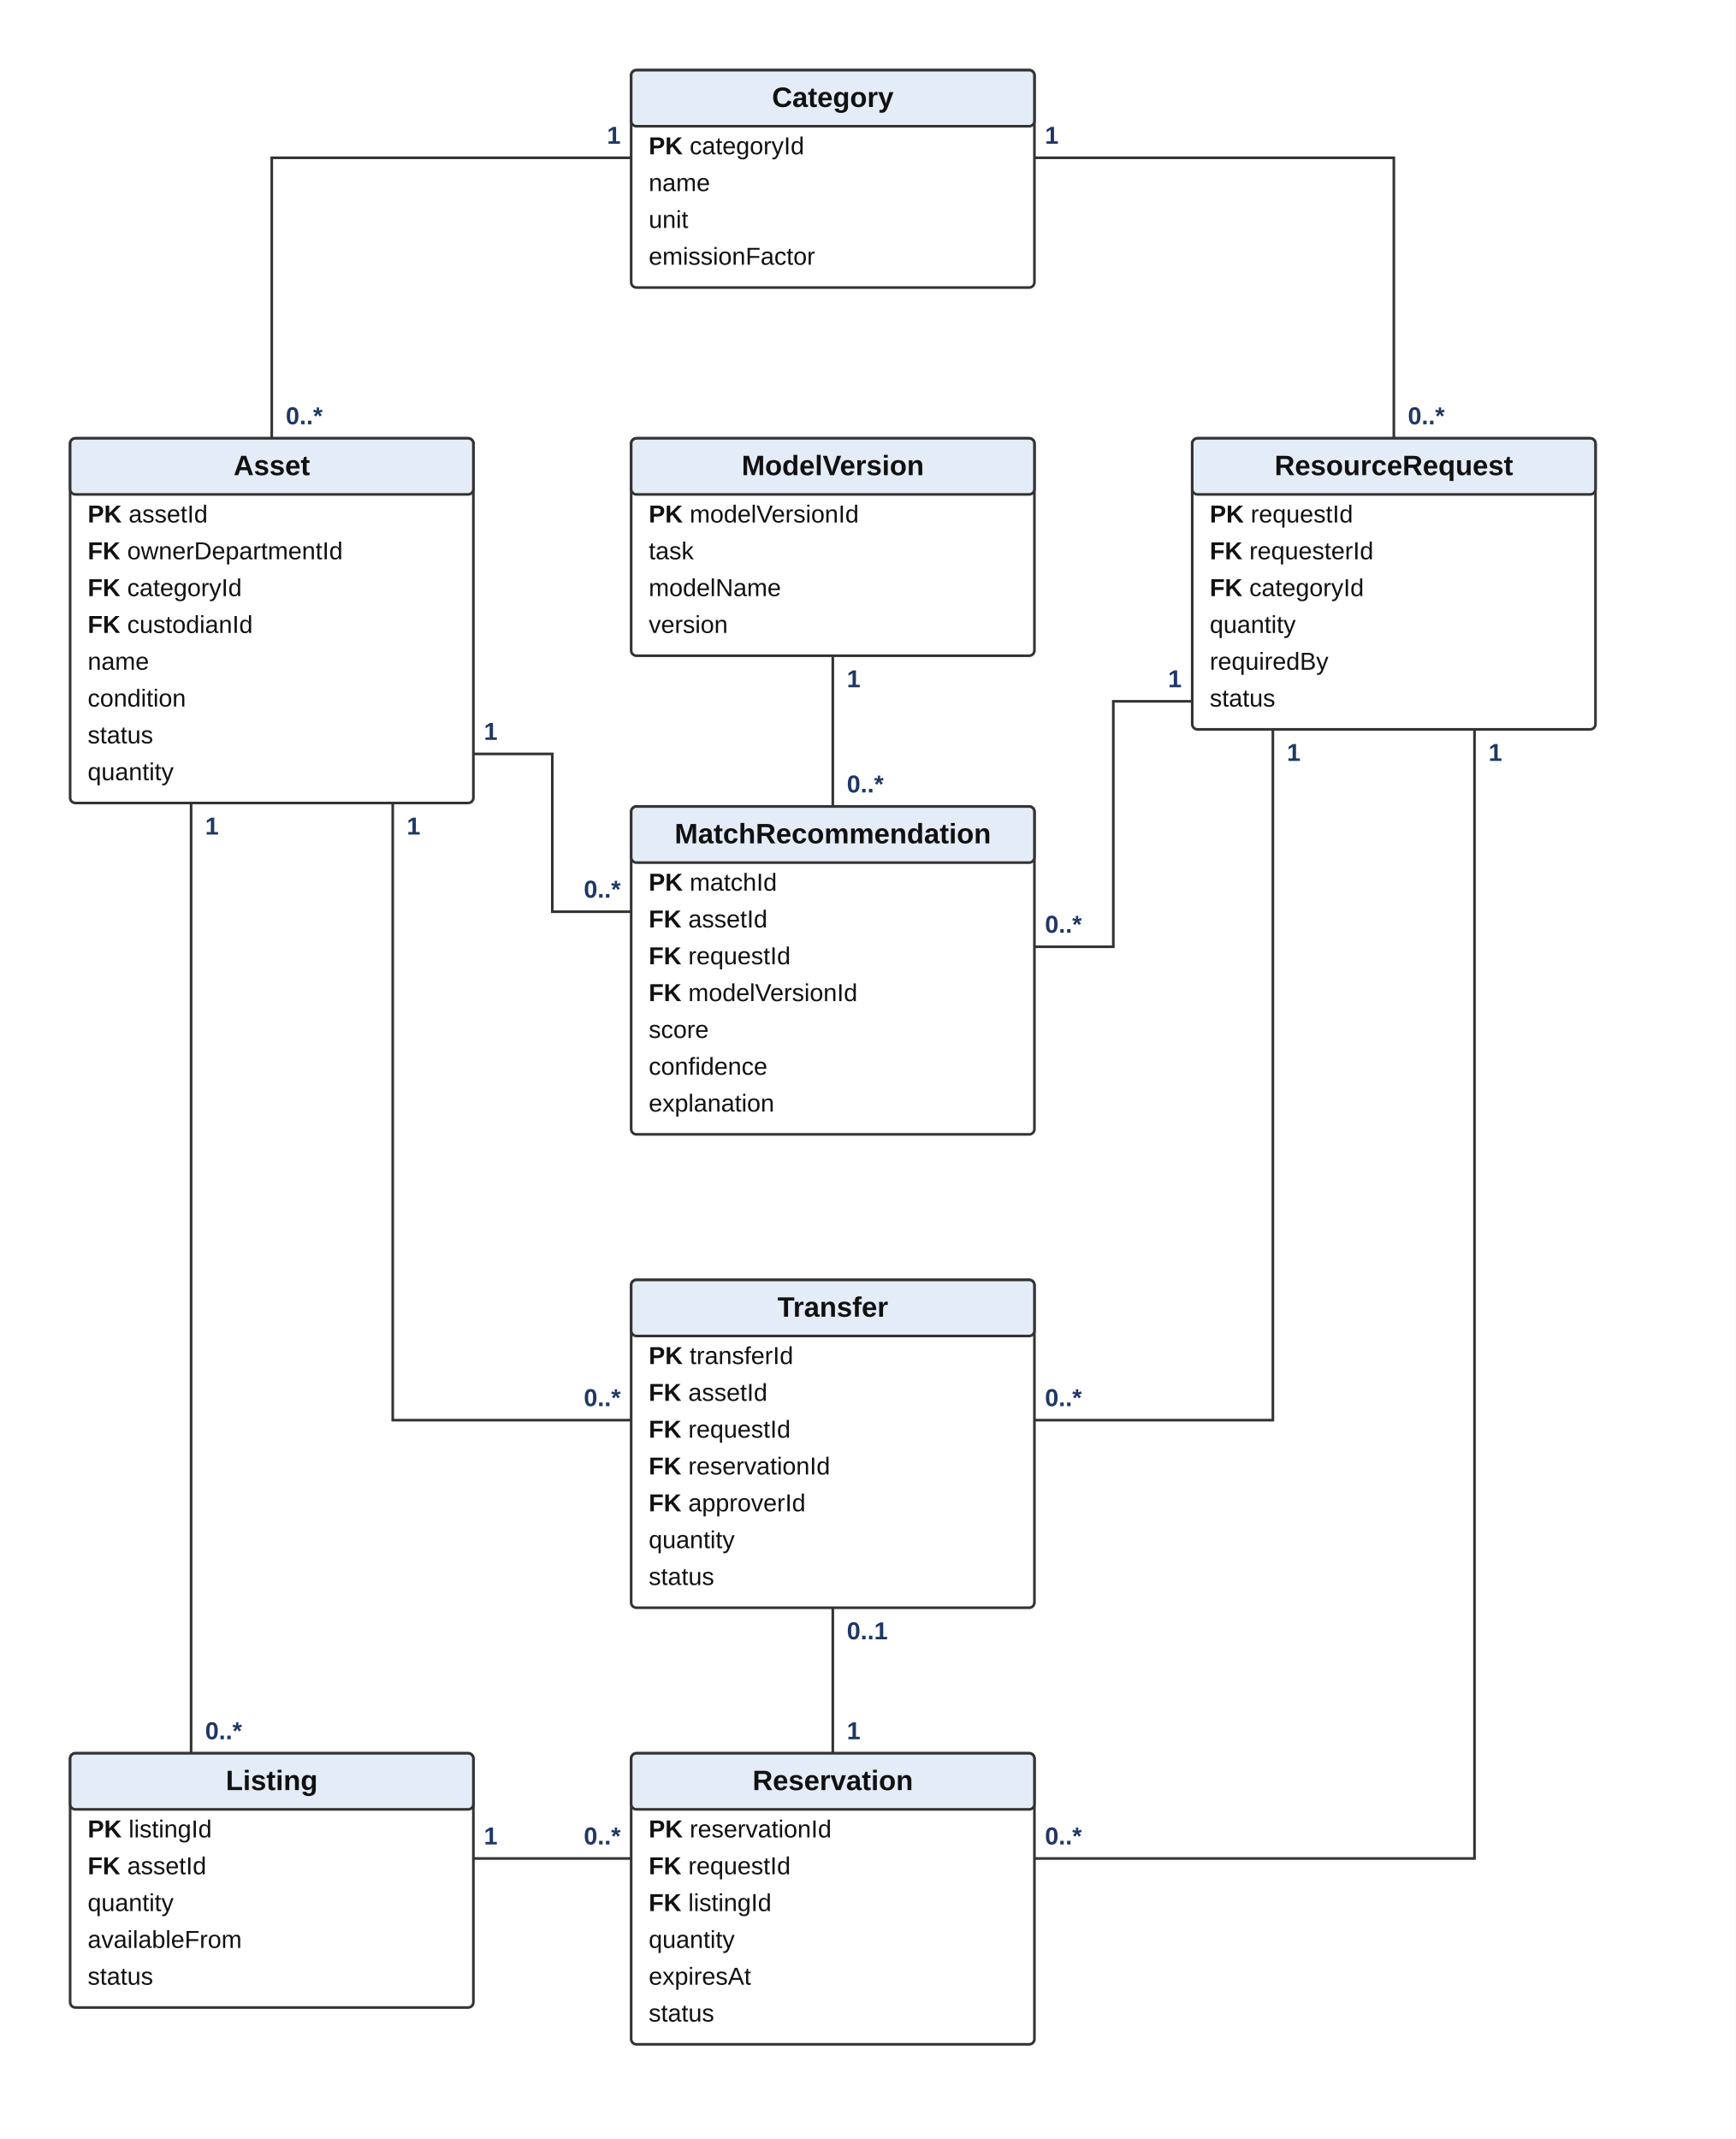
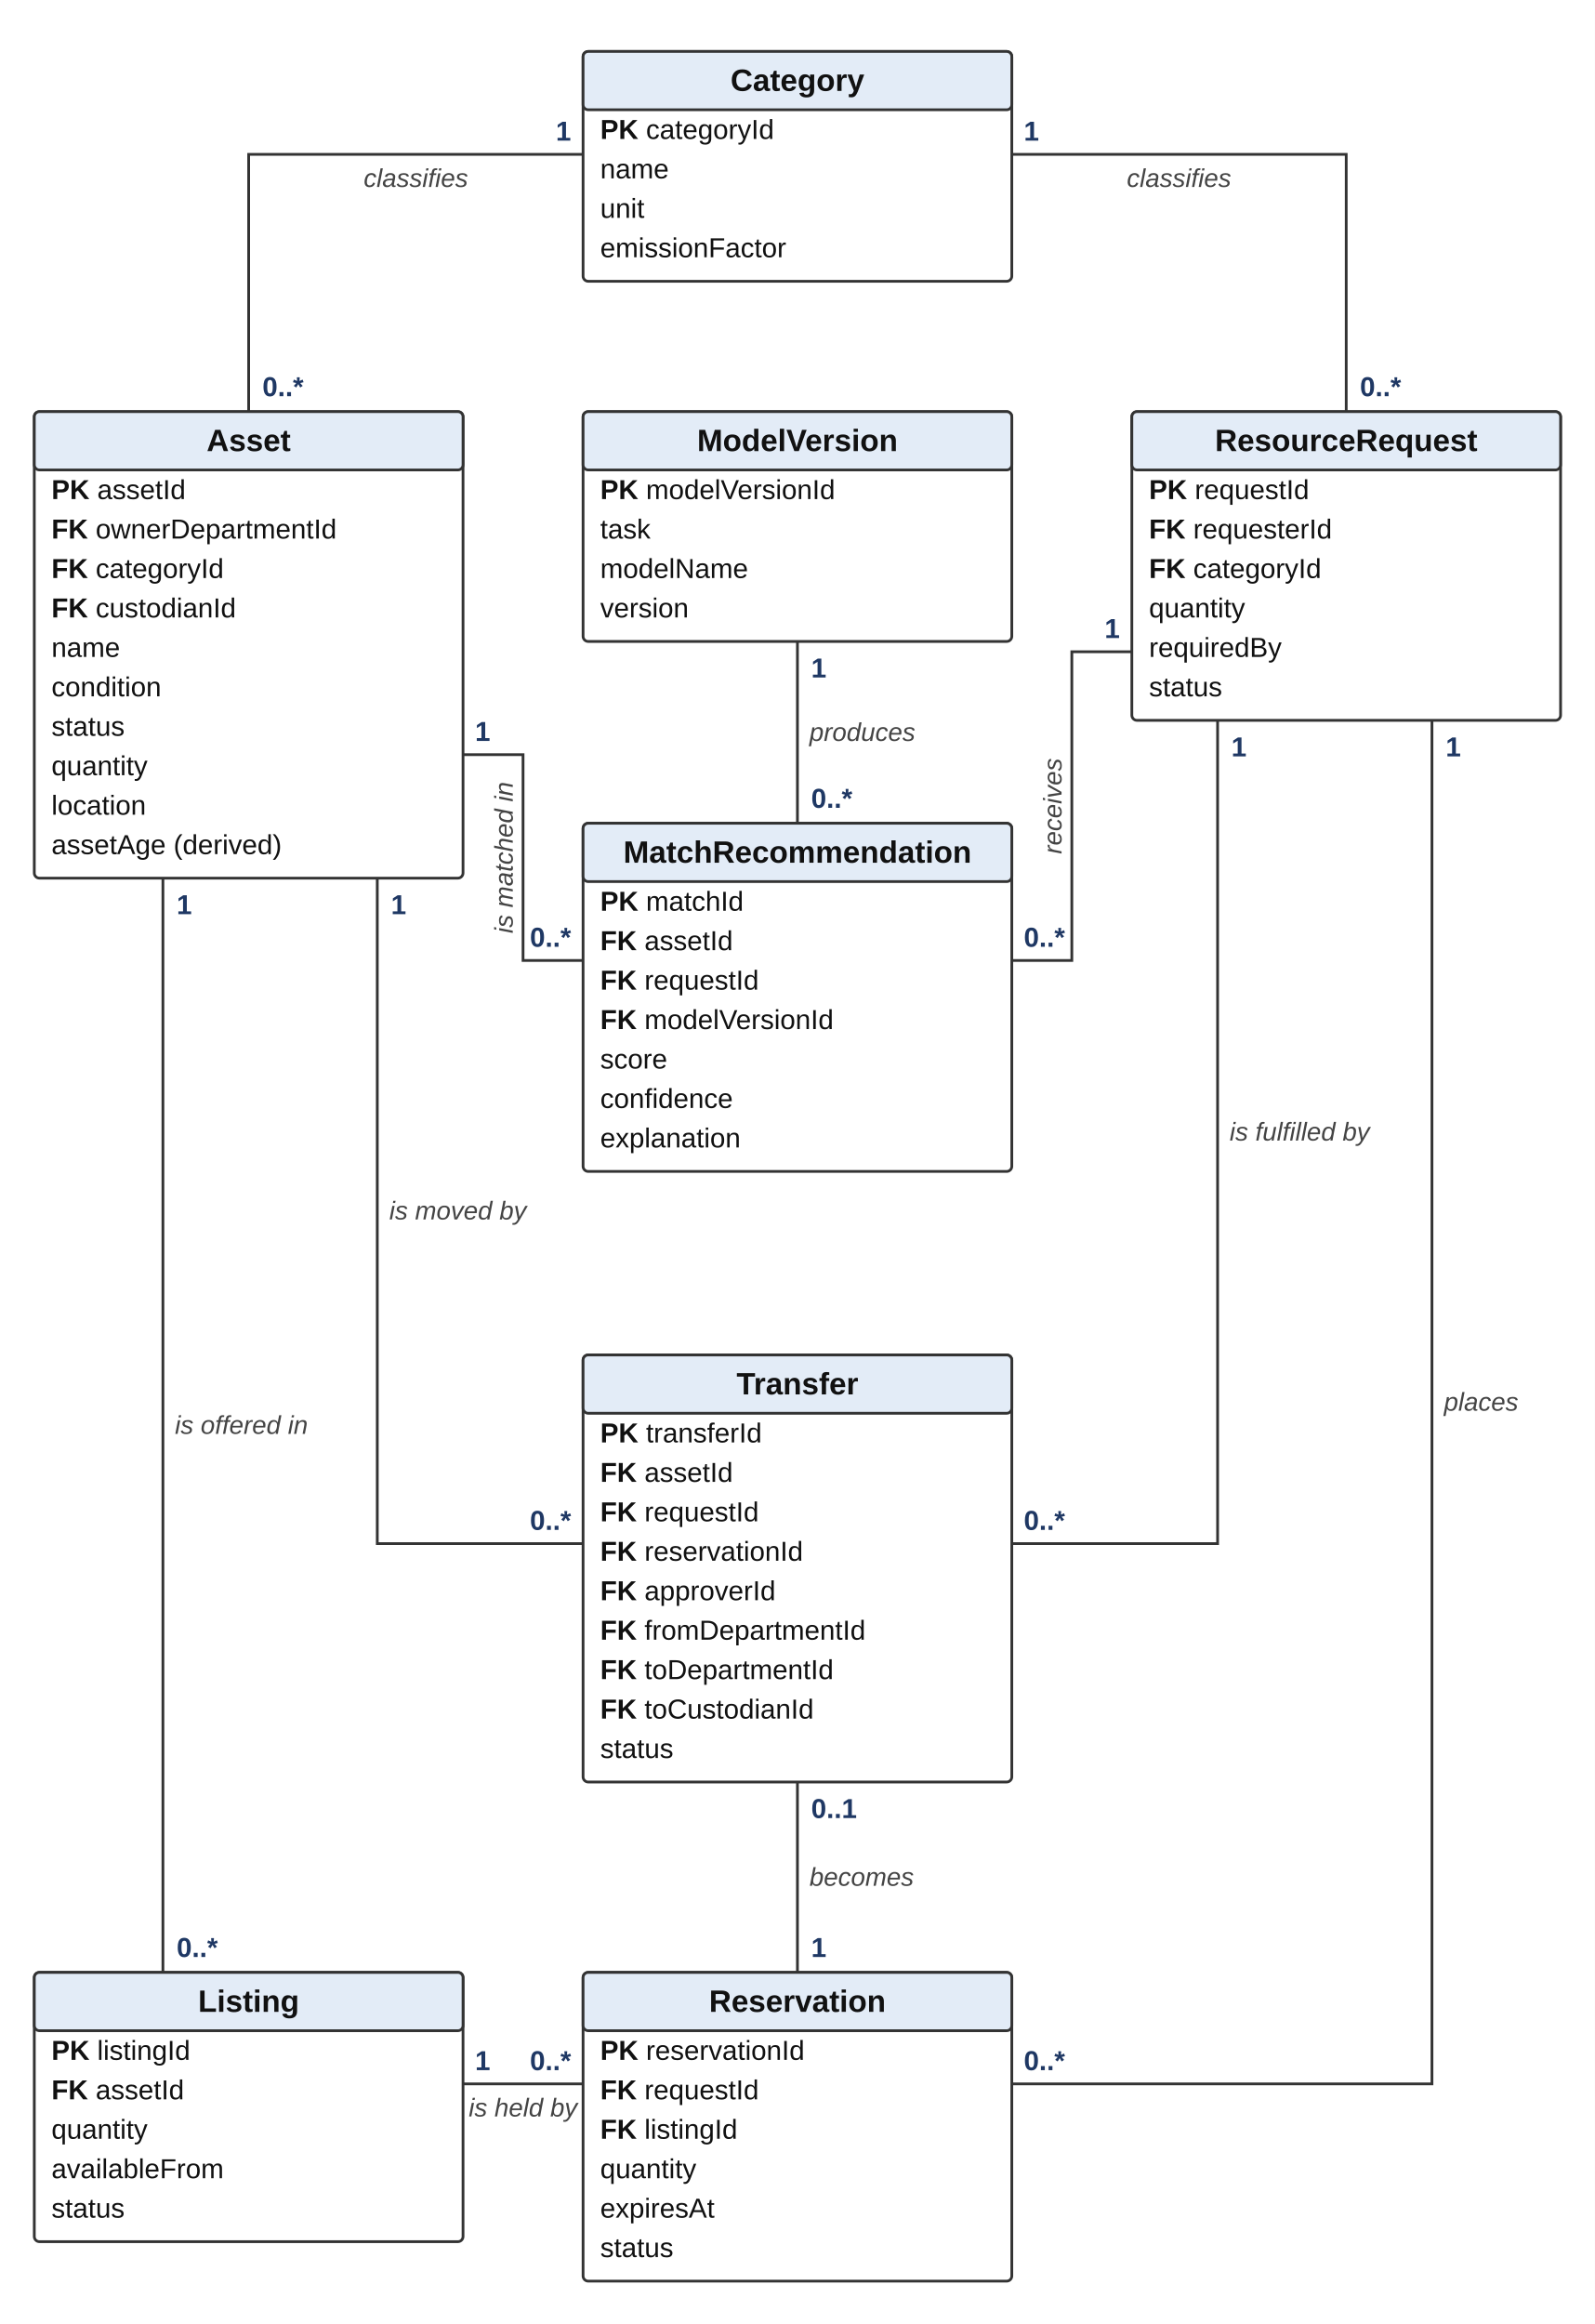
- <svg xmlns="http://www.w3.org/2000/svg" width="990" height="1220" viewBox="0 0 990 1220">
+ <svg xmlns="http://www.w3.org/2000/svg" width="930" height="1355" viewBox="0 0 930 1355">
  <rect width="100%" height="100%" fill="#fff" />
-   <polyline points="360,90 155,90 155,250" fill="none" stroke="#333" stroke-width="1.5" />
-   <text x="354" y="82" text-anchor="end" font-family="Segoe UI, Arial, sans-serif" font-size="14" font-weight="600" fill="#1F3864">1</text>
-   <text x="163" y="242" text-anchor="start" font-family="Segoe UI, Arial, sans-serif" font-size="14" font-weight="600" fill="#1F3864">0..*</text>
-   <polyline points="590,90 795,90 795,250" fill="none" stroke="#333" stroke-width="1.5" />
-   <text x="596" y="82" text-anchor="start" font-family="Segoe UI, Arial, sans-serif" font-size="14" font-weight="600" fill="#1F3864">1</text>
-   <text x="803" y="242" text-anchor="start" font-family="Segoe UI, Arial, sans-serif" font-size="14" font-weight="600" fill="#1F3864">0..*</text>
-   <polyline points="475,374 475,460" fill="none" stroke="#333" stroke-width="1.5" />
-   <text x="483" y="392" text-anchor="start" font-family="Segoe UI, Arial, sans-serif" font-size="14" font-weight="600" fill="#1F3864">1</text>
-   <text x="483" y="452" text-anchor="start" font-family="Segoe UI, Arial, sans-serif" font-size="14" font-weight="600" fill="#1F3864">0..*</text>
-   <polyline points="270,430 315,430 315,520 360,520" fill="none" stroke="#333" stroke-width="1.5" />
-   <text x="276" y="422" text-anchor="start" font-family="Segoe UI, Arial, sans-serif" font-size="14" font-weight="600" fill="#1F3864">1</text>
-   <text x="354" y="512" text-anchor="end" font-family="Segoe UI, Arial, sans-serif" font-size="14" font-weight="600" fill="#1F3864">0..*</text>
-   <polyline points="680,400 635,400 635,540 590,540" fill="none" stroke="#333" stroke-width="1.5" />
-   <text x="674" y="392" text-anchor="end" font-family="Segoe UI, Arial, sans-serif" font-size="14" font-weight="600" fill="#1F3864">1</text>
-   <text x="596" y="532" text-anchor="start" font-family="Segoe UI, Arial, sans-serif" font-size="14" font-weight="600" fill="#1F3864">0..*</text>
-   <polyline points="224,458 224,810 360,810" fill="none" stroke="#333" stroke-width="1.5" />
-   <text x="232" y="476" text-anchor="start" font-family="Segoe UI, Arial, sans-serif" font-size="14" font-weight="600" fill="#1F3864">1</text>
-   <text x="354" y="802" text-anchor="end" font-family="Segoe UI, Arial, sans-serif" font-size="14" font-weight="600" fill="#1F3864">0..*</text>
-   <polyline points="726,416 726,810 590,810" fill="none" stroke="#333" stroke-width="1.5" />
-   <text x="734" y="434" text-anchor="start" font-family="Segoe UI, Arial, sans-serif" font-size="14" font-weight="600" fill="#1F3864">1</text>
-   <text x="596" y="802" text-anchor="start" font-family="Segoe UI, Arial, sans-serif" font-size="14" font-weight="600" fill="#1F3864">0..*</text>
-   <polyline points="475,1000 475,917" fill="none" stroke="#333" stroke-width="1.5" />
-   <text x="483" y="992" text-anchor="start" font-family="Segoe UI, Arial, sans-serif" font-size="14" font-weight="600" fill="#1F3864">1</text>
-   <text x="483" y="935" text-anchor="start" font-family="Segoe UI, Arial, sans-serif" font-size="14" font-weight="600" fill="#1F3864">0..1</text>
-   <polyline points="109,458 109,1000" fill="none" stroke="#333" stroke-width="1.5" />
-   <text x="117" y="476" text-anchor="start" font-family="Segoe UI, Arial, sans-serif" font-size="14" font-weight="600" fill="#1F3864">1</text>
-   <text x="117" y="992" text-anchor="start" font-family="Segoe UI, Arial, sans-serif" font-size="14" font-weight="600" fill="#1F3864">0..*</text>
-   <polyline points="270,1060 360,1060" fill="none" stroke="#333" stroke-width="1.5" />
-   <text x="276" y="1052" text-anchor="start" font-family="Segoe UI, Arial, sans-serif" font-size="14" font-weight="600" fill="#1F3864">1</text>
-   <text x="354" y="1052" text-anchor="end" font-family="Segoe UI, Arial, sans-serif" font-size="14" font-weight="600" fill="#1F3864">0..*</text>
-   <polyline points="841,416 841,1060 590,1060" fill="none" stroke="#333" stroke-width="1.5" />
-   <text x="849" y="434" text-anchor="start" font-family="Segoe UI, Arial, sans-serif" font-size="14" font-weight="600" fill="#1F3864">1</text>
-   <text x="596" y="1052" text-anchor="start" font-family="Segoe UI, Arial, sans-serif" font-size="14" font-weight="600" fill="#1F3864">0..*</text>
-   <g>
-     <rect x="360" y="40" width="230" height="124" rx="3" fill="#fff" stroke="#333" stroke-width="1.5" />
-     <rect x="360" y="40" width="230" height="32" rx="3" fill="#e3ecf7" stroke="#333" stroke-width="1.5" />
-     <text x="475" y="61" text-anchor="middle" font-family="Segoe UI, Arial, sans-serif" font-size="16" font-weight="700" fill="#111">Category</text>
-     <text x="370" y="88" font-family="Segoe UI, Arial, sans-serif" font-size="14" fill="#111">
-       <tspan font-weight="700">PK</tspan> categoryId</text>
-     <text x="370" y="109" font-family="Segoe UI, Arial, sans-serif" font-size="14" fill="#111">name</text>
-     <text x="370" y="130" font-family="Segoe UI, Arial, sans-serif" font-size="14" fill="#111">unit</text>
-     <text x="370" y="151" font-family="Segoe UI, Arial, sans-serif" font-size="14" fill="#111">emissionFactor</text>
-   </g>
-   <g>
-     <rect x="40" y="250" width="230" height="208" rx="3" fill="#fff" stroke="#333" stroke-width="1.5" />
-     <rect x="40" y="250" width="230" height="32" rx="3" fill="#e3ecf7" stroke="#333" stroke-width="1.5" />
-     <text x="155" y="271" text-anchor="middle" font-family="Segoe UI, Arial, sans-serif" font-size="16" font-weight="700" fill="#111">Asset</text>
-     <text x="50" y="298" font-family="Segoe UI, Arial, sans-serif" font-size="14" fill="#111">
-       <tspan font-weight="700">PK</tspan> assetId</text>
-     <text x="50" y="319" font-family="Segoe UI, Arial, sans-serif" font-size="14" fill="#111">
-       <tspan font-weight="700">FK</tspan> ownerDepartmentId</text>
-     <text x="50" y="340" font-family="Segoe UI, Arial, sans-serif" font-size="14" fill="#111">
-       <tspan font-weight="700">FK</tspan> categoryId</text>
-     <text x="50" y="361" font-family="Segoe UI, Arial, sans-serif" font-size="14" fill="#111">
-       <tspan font-weight="700">FK</tspan> custodianId</text>
-     <text x="50" y="382" font-family="Segoe UI, Arial, sans-serif" font-size="14" fill="#111">name</text>
-     <text x="50" y="403" font-family="Segoe UI, Arial, sans-serif" font-size="14" fill="#111">condition</text>
-     <text x="50" y="424" font-family="Segoe UI, Arial, sans-serif" font-size="14" fill="#111">status</text>
-     <text x="50" y="445" font-family="Segoe UI, Arial, sans-serif" font-size="14" fill="#111">quantity</text>
-   </g>
-   <g>
-     <rect x="360" y="250" width="230" height="124" rx="3" fill="#fff" stroke="#333" stroke-width="1.5" />
-     <rect x="360" y="250" width="230" height="32" rx="3" fill="#e3ecf7" stroke="#333" stroke-width="1.5" />
-     <text x="475" y="271" text-anchor="middle" font-family="Segoe UI, Arial, sans-serif" font-size="16" font-weight="700" fill="#111">ModelVersion</text>
-     <text x="370" y="298" font-family="Segoe UI, Arial, sans-serif" font-size="14" fill="#111">
-       <tspan font-weight="700">PK</tspan> modelVersionId</text>
-     <text x="370" y="319" font-family="Segoe UI, Arial, sans-serif" font-size="14" fill="#111">task</text>
-     <text x="370" y="340" font-family="Segoe UI, Arial, sans-serif" font-size="14" fill="#111">modelName</text>
-     <text x="370" y="361" font-family="Segoe UI, Arial, sans-serif" font-size="14" fill="#111">version</text>
-   </g>
-   <g>
-     <rect x="680" y="250" width="230" height="166" rx="3" fill="#fff" stroke="#333" stroke-width="1.5" />
-     <rect x="680" y="250" width="230" height="32" rx="3" fill="#e3ecf7" stroke="#333" stroke-width="1.5" />
-     <text x="795" y="271" text-anchor="middle" font-family="Segoe UI, Arial, sans-serif" font-size="16" font-weight="700" fill="#111">ResourceRequest</text>
-     <text x="690" y="298" font-family="Segoe UI, Arial, sans-serif" font-size="14" fill="#111">
-       <tspan font-weight="700">PK</tspan> requestId</text>
-     <text x="690" y="319" font-family="Segoe UI, Arial, sans-serif" font-size="14" fill="#111">
-       <tspan font-weight="700">FK</tspan> requesterId</text>
-     <text x="690" y="340" font-family="Segoe UI, Arial, sans-serif" font-size="14" fill="#111">
-       <tspan font-weight="700">FK</tspan> categoryId</text>
-     <text x="690" y="361" font-family="Segoe UI, Arial, sans-serif" font-size="14" fill="#111">quantity</text>
-     <text x="690" y="382" font-family="Segoe UI, Arial, sans-serif" font-size="14" fill="#111">requiredBy</text>
-     <text x="690" y="403" font-family="Segoe UI, Arial, sans-serif" font-size="14" fill="#111">status</text>
-   </g>
-   <g>
-     <rect x="360" y="460" width="230" height="187" rx="3" fill="#fff" stroke="#333" stroke-width="1.5" />
-     <rect x="360" y="460" width="230" height="32" rx="3" fill="#e3ecf7" stroke="#333" stroke-width="1.5" />
-     <text x="475" y="481" text-anchor="middle" font-family="Segoe UI, Arial, sans-serif" font-size="16" font-weight="700" fill="#111">MatchRecommendation</text>
-     <text x="370" y="508" font-family="Segoe UI, Arial, sans-serif" font-size="14" fill="#111">
-       <tspan font-weight="700">PK</tspan> matchId</text>
-     <text x="370" y="529" font-family="Segoe UI, Arial, sans-serif" font-size="14" fill="#111">
-       <tspan font-weight="700">FK</tspan> assetId</text>
-     <text x="370" y="550" font-family="Segoe UI, Arial, sans-serif" font-size="14" fill="#111">
-       <tspan font-weight="700">FK</tspan> requestId</text>
-     <text x="370" y="571" font-family="Segoe UI, Arial, sans-serif" font-size="14" fill="#111">
-       <tspan font-weight="700">FK</tspan> modelVersionId</text>
-     <text x="370" y="592" font-family="Segoe UI, Arial, sans-serif" font-size="14" fill="#111">score</text>
-     <text x="370" y="613" font-family="Segoe UI, Arial, sans-serif" font-size="14" fill="#111">confidence</text>
-     <text x="370" y="634" font-family="Segoe UI, Arial, sans-serif" font-size="14" fill="#111">explanation</text>
-   </g>
-   <g>
-     <rect x="360" y="730" width="230" height="187" rx="3" fill="#fff" stroke="#333" stroke-width="1.5" />
-     <rect x="360" y="730" width="230" height="32" rx="3" fill="#e3ecf7" stroke="#333" stroke-width="1.5" />
-     <text x="475" y="751" text-anchor="middle" font-family="Segoe UI, Arial, sans-serif" font-size="16" font-weight="700" fill="#111">Transfer</text>
-     <text x="370" y="778" font-family="Segoe UI, Arial, sans-serif" font-size="14" fill="#111">
-       <tspan font-weight="700">PK</tspan> transferId</text>
-     <text x="370" y="799" font-family="Segoe UI, Arial, sans-serif" font-size="14" fill="#111">
-       <tspan font-weight="700">FK</tspan> assetId</text>
-     <text x="370" y="820" font-family="Segoe UI, Arial, sans-serif" font-size="14" fill="#111">
-       <tspan font-weight="700">FK</tspan> requestId</text>
-     <text x="370" y="841" font-family="Segoe UI, Arial, sans-serif" font-size="14" fill="#111">
-       <tspan font-weight="700">FK</tspan> reservationId</text>
-     <text x="370" y="862" font-family="Segoe UI, Arial, sans-serif" font-size="14" fill="#111">
-       <tspan font-weight="700">FK</tspan> approverId</text>
-     <text x="370" y="883" font-family="Segoe UI, Arial, sans-serif" font-size="14" fill="#111">quantity</text>
-     <text x="370" y="904" font-family="Segoe UI, Arial, sans-serif" font-size="14" fill="#111">status</text>
-   </g>
-   <g>
-     <rect x="40" y="1000" width="230" height="145" rx="3" fill="#fff" stroke="#333" stroke-width="1.5" />
-     <rect x="40" y="1000" width="230" height="32" rx="3" fill="#e3ecf7" stroke="#333" stroke-width="1.5" />
-     <text x="155" y="1021" text-anchor="middle" font-family="Segoe UI, Arial, sans-serif" font-size="16" font-weight="700" fill="#111">Listing</text>
-     <text x="50" y="1048" font-family="Segoe UI, Arial, sans-serif" font-size="14" fill="#111">
-       <tspan font-weight="700">PK</tspan> listingId</text>
-     <text x="50" y="1069" font-family="Segoe UI, Arial, sans-serif" font-size="14" fill="#111">
-       <tspan font-weight="700">FK</tspan> assetId</text>
-     <text x="50" y="1090" font-family="Segoe UI, Arial, sans-serif" font-size="14" fill="#111">quantity</text>
-     <text x="50" y="1111" font-family="Segoe UI, Arial, sans-serif" font-size="14" fill="#111">availableFrom</text>
-     <text x="50" y="1132" font-family="Segoe UI, Arial, sans-serif" font-size="14" fill="#111">status</text>
-   </g>
-   <g>
-     <rect x="360" y="1000" width="230" height="166" rx="3" fill="#fff" stroke="#333" stroke-width="1.5" />
-     <rect x="360" y="1000" width="230" height="32" rx="3" fill="#e3ecf7" stroke="#333" stroke-width="1.5" />
-     <text x="475" y="1021" text-anchor="middle" font-family="Segoe UI, Arial, sans-serif" font-size="16" font-weight="700" fill="#111">Reservation</text>
-     <text x="370" y="1048" font-family="Segoe UI, Arial, sans-serif" font-size="14" fill="#111">
-       <tspan font-weight="700">PK</tspan> reservationId</text>
-     <text x="370" y="1069" font-family="Segoe UI, Arial, sans-serif" font-size="14" fill="#111">
-       <tspan font-weight="700">FK</tspan> requestId</text>
-     <text x="370" y="1090" font-family="Segoe UI, Arial, sans-serif" font-size="14" fill="#111">
-       <tspan font-weight="700">FK</tspan> listingId</text>
-     <text x="370" y="1111" font-family="Segoe UI, Arial, sans-serif" font-size="14" fill="#111">quantity</text>
-     <text x="370" y="1132" font-family="Segoe UI, Arial, sans-serif" font-size="14" fill="#111">expiresAt</text>
-     <text x="370" y="1153" font-family="Segoe UI, Arial, sans-serif" font-size="14" fill="#111">status</text>
-   </g>
+   <polyline points="340,90 145,90 145,240" fill="none" stroke="#333" stroke-width="1.6" />
+   <text x="333" y="82" text-anchor="end" font-family="Segoe UI, Arial, sans-serif" font-size="16" font-weight="700" fill="#1F3864">1</text>
+   <text x="153" y="231" text-anchor="start" font-family="Segoe UI, Arial, sans-serif" font-size="16" font-weight="700" fill="#1F3864">0..*</text>
+   <text x="242.5" y="109" text-anchor="middle" font-family="Segoe UI, Arial, sans-serif" font-size="15" font-style="italic" fill="#444">classifies</text>
+   <polyline points="590,90 785,90 785,240" fill="none" stroke="#333" stroke-width="1.6" />
+   <text x="597" y="82" text-anchor="start" font-family="Segoe UI, Arial, sans-serif" font-size="16" font-weight="700" fill="#1F3864">1</text>
+   <text x="793" y="231" text-anchor="start" font-family="Segoe UI, Arial, sans-serif" font-size="16" font-weight="700" fill="#1F3864">0..*</text>
+   <text x="687.5" y="109" text-anchor="middle" font-family="Segoe UI, Arial, sans-serif" font-size="15" font-style="italic" fill="#444">classifies</text>
+   <polyline points="465,374 465,480" fill="none" stroke="#333" stroke-width="1.6" />
+   <text x="473" y="395" text-anchor="start" font-family="Segoe UI, Arial, sans-serif" font-size="16" font-weight="700" fill="#1F3864">1</text>
+   <text x="473" y="471" text-anchor="start" font-family="Segoe UI, Arial, sans-serif" font-size="16" font-weight="700" fill="#1F3864">0..*</text>
+   <text x="472" y="432" text-anchor="start" font-family="Segoe UI, Arial, sans-serif" font-size="15" font-style="italic" fill="#444">produces</text>
+   <polyline points="270,440 305,440 305,560 340,560" fill="none" stroke="#333" stroke-width="1.6" />
+   <text x="277" y="432" text-anchor="start" font-family="Segoe UI, Arial, sans-serif" font-size="16" font-weight="700" fill="#1F3864">1</text>
+   <text x="333" y="552" text-anchor="end" font-family="Segoe UI, Arial, sans-serif" font-size="16" font-weight="700" fill="#1F3864">0..*</text>
+   <text x="299" y="500" transform="rotate(-90 299 500)" text-anchor="middle" font-family="Segoe UI, Arial, sans-serif" font-size="15" font-style="italic" fill="#444">is matched in</text>
+   <polyline points="660,380 625,380 625,560 590,560" fill="none" stroke="#333" stroke-width="1.6" />
+   <text x="653" y="372" text-anchor="end" font-family="Segoe UI, Arial, sans-serif" font-size="16" font-weight="700" fill="#1F3864">1</text>
+   <text x="597" y="552" text-anchor="start" font-family="Segoe UI, Arial, sans-serif" font-size="16" font-weight="700" fill="#1F3864">0..*</text>
+   <text x="619" y="470" transform="rotate(-90 619 470)" text-anchor="middle" font-family="Segoe UI, Arial, sans-serif" font-size="15" font-style="italic" fill="#444">receives</text>
+   <polyline points="220,512 220,900 340,900" fill="none" stroke="#333" stroke-width="1.6" />
+   <text x="228" y="533" text-anchor="start" font-family="Segoe UI, Arial, sans-serif" font-size="16" font-weight="700" fill="#1F3864">1</text>
+   <text x="333" y="892" text-anchor="end" font-family="Segoe UI, Arial, sans-serif" font-size="16" font-weight="700" fill="#1F3864">0..*</text>
+   <text x="227" y="711" text-anchor="start" font-family="Segoe UI, Arial, sans-serif" font-size="15" font-style="italic" fill="#444">is moved by</text>
+   <polyline points="710,420 710,900 590,900" fill="none" stroke="#333" stroke-width="1.6" />
+   <text x="718" y="441" text-anchor="start" font-family="Segoe UI, Arial, sans-serif" font-size="16" font-weight="700" fill="#1F3864">1</text>
+   <text x="597" y="892" text-anchor="start" font-family="Segoe UI, Arial, sans-serif" font-size="16" font-weight="700" fill="#1F3864">0..*</text>
+   <text x="717" y="665" text-anchor="start" font-family="Segoe UI, Arial, sans-serif" font-size="15" font-style="italic" fill="#444">is fulfilled by</text>
+   <polyline points="465,1150 465,1039" fill="none" stroke="#333" stroke-width="1.6" />
+   <text x="473" y="1141" text-anchor="start" font-family="Segoe UI, Arial, sans-serif" font-size="16" font-weight="700" fill="#1F3864">1</text>
+   <text x="473" y="1060" text-anchor="start" font-family="Segoe UI, Arial, sans-serif" font-size="16" font-weight="700" fill="#1F3864">0..1</text>
+   <text x="472" y="1099.5" text-anchor="start" font-family="Segoe UI, Arial, sans-serif" font-size="15" font-style="italic" fill="#444">becomes</text>
+   <polyline points="95,512 95,1150" fill="none" stroke="#333" stroke-width="1.6" />
+   <text x="103" y="533" text-anchor="start" font-family="Segoe UI, Arial, sans-serif" font-size="16" font-weight="700" fill="#1F3864">1</text>
+   <text x="103" y="1141" text-anchor="start" font-family="Segoe UI, Arial, sans-serif" font-size="16" font-weight="700" fill="#1F3864">0..*</text>
+   <text x="102" y="836" text-anchor="start" font-family="Segoe UI, Arial, sans-serif" font-size="15" font-style="italic" fill="#444">is offered in</text>
+   <polyline points="270,1215 340,1215" fill="none" stroke="#333" stroke-width="1.6" />
+   <text x="277" y="1207" text-anchor="start" font-family="Segoe UI, Arial, sans-serif" font-size="16" font-weight="700" fill="#1F3864">1</text>
+   <text x="333" y="1207" text-anchor="end" font-family="Segoe UI, Arial, sans-serif" font-size="16" font-weight="700" fill="#1F3864">0..*</text>
+   <text x="305" y="1234" text-anchor="middle" font-family="Segoe UI, Arial, sans-serif" font-size="15" font-style="italic" fill="#444">is held by</text>
+   <polyline points="835,420 835,1215 590,1215" fill="none" stroke="#333" stroke-width="1.6" />
+   <text x="843" y="441" text-anchor="start" font-family="Segoe UI, Arial, sans-serif" font-size="16" font-weight="700" fill="#1F3864">1</text>
+   <text x="597" y="1207" text-anchor="start" font-family="Segoe UI, Arial, sans-serif" font-size="16" font-weight="700" fill="#1F3864">0..*</text>
+   <text x="842" y="822.5" text-anchor="start" font-family="Segoe UI, Arial, sans-serif" font-size="15" font-style="italic" fill="#444">places</text>
+   <rect x="340" y="30" width="250" height="134" rx="3" fill="#fff" stroke="#333" stroke-width="1.6" />
+   <rect x="340" y="30" width="250" height="34" rx="3" fill="#e3ecf7" stroke="#333" stroke-width="1.6" />
+   <text x="465" y="53" text-anchor="middle" font-family="Segoe UI, Arial, sans-serif" font-size="18" font-weight="700" fill="#111">Category</text>
+   <text x="350" y="81" font-family="Segoe UI, Arial, sans-serif" font-size="16" fill="#111">
+     <tspan font-weight="700">PK</tspan> categoryId</text>
+   <text x="350" y="104" font-family="Segoe UI, Arial, sans-serif" font-size="16" fill="#111">name</text>
+   <text x="350" y="127" font-family="Segoe UI, Arial, sans-serif" font-size="16" fill="#111">unit</text>
+   <text x="350" y="150" font-family="Segoe UI, Arial, sans-serif" font-size="16" fill="#111">emissionFactor</text>
+   <rect x="20" y="240" width="250" height="272" rx="3" fill="#fff" stroke="#333" stroke-width="1.6" />
+   <rect x="20" y="240" width="250" height="34" rx="3" fill="#e3ecf7" stroke="#333" stroke-width="1.6" />
+   <text x="145" y="263" text-anchor="middle" font-family="Segoe UI, Arial, sans-serif" font-size="18" font-weight="700" fill="#111">Asset</text>
+   <text x="30" y="291" font-family="Segoe UI, Arial, sans-serif" font-size="16" fill="#111">
+     <tspan font-weight="700">PK</tspan> assetId</text>
+   <text x="30" y="314" font-family="Segoe UI, Arial, sans-serif" font-size="16" fill="#111">
+     <tspan font-weight="700">FK</tspan> ownerDepartmentId</text>
+   <text x="30" y="337" font-family="Segoe UI, Arial, sans-serif" font-size="16" fill="#111">
+     <tspan font-weight="700">FK</tspan> categoryId</text>
+   <text x="30" y="360" font-family="Segoe UI, Arial, sans-serif" font-size="16" fill="#111">
+     <tspan font-weight="700">FK</tspan> custodianId</text>
+   <text x="30" y="383" font-family="Segoe UI, Arial, sans-serif" font-size="16" fill="#111">name</text>
+   <text x="30" y="406" font-family="Segoe UI, Arial, sans-serif" font-size="16" fill="#111">condition</text>
+   <text x="30" y="429" font-family="Segoe UI, Arial, sans-serif" font-size="16" fill="#111">status</text>
+   <text x="30" y="452" font-family="Segoe UI, Arial, sans-serif" font-size="16" fill="#111">quantity</text>
+   <text x="30" y="475" font-family="Segoe UI, Arial, sans-serif" font-size="16" fill="#111">location</text>
+   <text x="30" y="498" font-family="Segoe UI, Arial, sans-serif" font-size="16" fill="#111">assetAge (derived)</text>
+   <rect x="340" y="240" width="250" height="134" rx="3" fill="#fff" stroke="#333" stroke-width="1.6" />
+   <rect x="340" y="240" width="250" height="34" rx="3" fill="#e3ecf7" stroke="#333" stroke-width="1.6" />
+   <text x="465" y="263" text-anchor="middle" font-family="Segoe UI, Arial, sans-serif" font-size="18" font-weight="700" fill="#111">ModelVersion</text>
+   <text x="350" y="291" font-family="Segoe UI, Arial, sans-serif" font-size="16" fill="#111">
+     <tspan font-weight="700">PK</tspan> modelVersionId</text>
+   <text x="350" y="314" font-family="Segoe UI, Arial, sans-serif" font-size="16" fill="#111">task</text>
+   <text x="350" y="337" font-family="Segoe UI, Arial, sans-serif" font-size="16" fill="#111">modelName</text>
+   <text x="350" y="360" font-family="Segoe UI, Arial, sans-serif" font-size="16" fill="#111">version</text>
+   <rect x="660" y="240" width="250" height="180" rx="3" fill="#fff" stroke="#333" stroke-width="1.6" />
+   <rect x="660" y="240" width="250" height="34" rx="3" fill="#e3ecf7" stroke="#333" stroke-width="1.6" />
+   <text x="785" y="263" text-anchor="middle" font-family="Segoe UI, Arial, sans-serif" font-size="18" font-weight="700" fill="#111">ResourceRequest</text>
+   <text x="670" y="291" font-family="Segoe UI, Arial, sans-serif" font-size="16" fill="#111">
+     <tspan font-weight="700">PK</tspan> requestId</text>
+   <text x="670" y="314" font-family="Segoe UI, Arial, sans-serif" font-size="16" fill="#111">
+     <tspan font-weight="700">FK</tspan> requesterId</text>
+   <text x="670" y="337" font-family="Segoe UI, Arial, sans-serif" font-size="16" fill="#111">
+     <tspan font-weight="700">FK</tspan> categoryId</text>
+   <text x="670" y="360" font-family="Segoe UI, Arial, sans-serif" font-size="16" fill="#111">quantity</text>
+   <text x="670" y="383" font-family="Segoe UI, Arial, sans-serif" font-size="16" fill="#111">requiredBy</text>
+   <text x="670" y="406" font-family="Segoe UI, Arial, sans-serif" font-size="16" fill="#111">status</text>
+   <rect x="340" y="480" width="250" height="203" rx="3" fill="#fff" stroke="#333" stroke-width="1.6" />
+   <rect x="340" y="480" width="250" height="34" rx="3" fill="#e3ecf7" stroke="#333" stroke-width="1.6" />
+   <text x="465" y="503" text-anchor="middle" font-family="Segoe UI, Arial, sans-serif" font-size="18" font-weight="700" fill="#111">MatchRecommendation</text>
+   <text x="350" y="531" font-family="Segoe UI, Arial, sans-serif" font-size="16" fill="#111">
+     <tspan font-weight="700">PK</tspan> matchId</text>
+   <text x="350" y="554" font-family="Segoe UI, Arial, sans-serif" font-size="16" fill="#111">
+     <tspan font-weight="700">FK</tspan> assetId</text>
+   <text x="350" y="577" font-family="Segoe UI, Arial, sans-serif" font-size="16" fill="#111">
+     <tspan font-weight="700">FK</tspan> requestId</text>
+   <text x="350" y="600" font-family="Segoe UI, Arial, sans-serif" font-size="16" fill="#111">
+     <tspan font-weight="700">FK</tspan> modelVersionId</text>
+   <text x="350" y="623" font-family="Segoe UI, Arial, sans-serif" font-size="16" fill="#111">score</text>
+   <text x="350" y="646" font-family="Segoe UI, Arial, sans-serif" font-size="16" fill="#111">confidence</text>
+   <text x="350" y="669" font-family="Segoe UI, Arial, sans-serif" font-size="16" fill="#111">explanation</text>
+   <rect x="340" y="790" width="250" height="249" rx="3" fill="#fff" stroke="#333" stroke-width="1.6" />
+   <rect x="340" y="790" width="250" height="34" rx="3" fill="#e3ecf7" stroke="#333" stroke-width="1.6" />
+   <text x="465" y="813" text-anchor="middle" font-family="Segoe UI, Arial, sans-serif" font-size="18" font-weight="700" fill="#111">Transfer</text>
+   <text x="350" y="841" font-family="Segoe UI, Arial, sans-serif" font-size="16" fill="#111">
+     <tspan font-weight="700">PK</tspan> transferId</text>
+   <text x="350" y="864" font-family="Segoe UI, Arial, sans-serif" font-size="16" fill="#111">
+     <tspan font-weight="700">FK</tspan> assetId</text>
+   <text x="350" y="887" font-family="Segoe UI, Arial, sans-serif" font-size="16" fill="#111">
+     <tspan font-weight="700">FK</tspan> requestId</text>
+   <text x="350" y="910" font-family="Segoe UI, Arial, sans-serif" font-size="16" fill="#111">
+     <tspan font-weight="700">FK</tspan> reservationId</text>
+   <text x="350" y="933" font-family="Segoe UI, Arial, sans-serif" font-size="16" fill="#111">
+     <tspan font-weight="700">FK</tspan> approverId</text>
+   <text x="350" y="956" font-family="Segoe UI, Arial, sans-serif" font-size="16" fill="#111">
+     <tspan font-weight="700">FK</tspan> fromDepartmentId</text>
+   <text x="350" y="979" font-family="Segoe UI, Arial, sans-serif" font-size="16" fill="#111">
+     <tspan font-weight="700">FK</tspan> toDepartmentId</text>
+   <text x="350" y="1002" font-family="Segoe UI, Arial, sans-serif" font-size="16" fill="#111">
+     <tspan font-weight="700">FK</tspan> toCustodianId</text>
+   <text x="350" y="1025" font-family="Segoe UI, Arial, sans-serif" font-size="16" fill="#111">status</text>
+   <rect x="20" y="1150" width="250" height="157" rx="3" fill="#fff" stroke="#333" stroke-width="1.6" />
+   <rect x="20" y="1150" width="250" height="34" rx="3" fill="#e3ecf7" stroke="#333" stroke-width="1.6" />
+   <text x="145" y="1173" text-anchor="middle" font-family="Segoe UI, Arial, sans-serif" font-size="18" font-weight="700" fill="#111">Listing</text>
+   <text x="30" y="1201" font-family="Segoe UI, Arial, sans-serif" font-size="16" fill="#111">
+     <tspan font-weight="700">PK</tspan> listingId</text>
+   <text x="30" y="1224" font-family="Segoe UI, Arial, sans-serif" font-size="16" fill="#111">
+     <tspan font-weight="700">FK</tspan> assetId</text>
+   <text x="30" y="1247" font-family="Segoe UI, Arial, sans-serif" font-size="16" fill="#111">quantity</text>
+   <text x="30" y="1270" font-family="Segoe UI, Arial, sans-serif" font-size="16" fill="#111">availableFrom</text>
+   <text x="30" y="1293" font-family="Segoe UI, Arial, sans-serif" font-size="16" fill="#111">status</text>
+   <rect x="340" y="1150" width="250" height="180" rx="3" fill="#fff" stroke="#333" stroke-width="1.6" />
+   <rect x="340" y="1150" width="250" height="34" rx="3" fill="#e3ecf7" stroke="#333" stroke-width="1.6" />
+   <text x="465" y="1173" text-anchor="middle" font-family="Segoe UI, Arial, sans-serif" font-size="18" font-weight="700" fill="#111">Reservation</text>
+   <text x="350" y="1201" font-family="Segoe UI, Arial, sans-serif" font-size="16" fill="#111">
+     <tspan font-weight="700">PK</tspan> reservationId</text>
+   <text x="350" y="1224" font-family="Segoe UI, Arial, sans-serif" font-size="16" fill="#111">
+     <tspan font-weight="700">FK</tspan> requestId</text>
+   <text x="350" y="1247" font-family="Segoe UI, Arial, sans-serif" font-size="16" fill="#111">
+     <tspan font-weight="700">FK</tspan> listingId</text>
+   <text x="350" y="1270" font-family="Segoe UI, Arial, sans-serif" font-size="16" fill="#111">quantity</text>
+   <text x="350" y="1293" font-family="Segoe UI, Arial, sans-serif" font-size="16" fill="#111">expiresAt</text>
+   <text x="350" y="1316" font-family="Segoe UI, Arial, sans-serif" font-size="16" fill="#111">status</text>
</svg>
